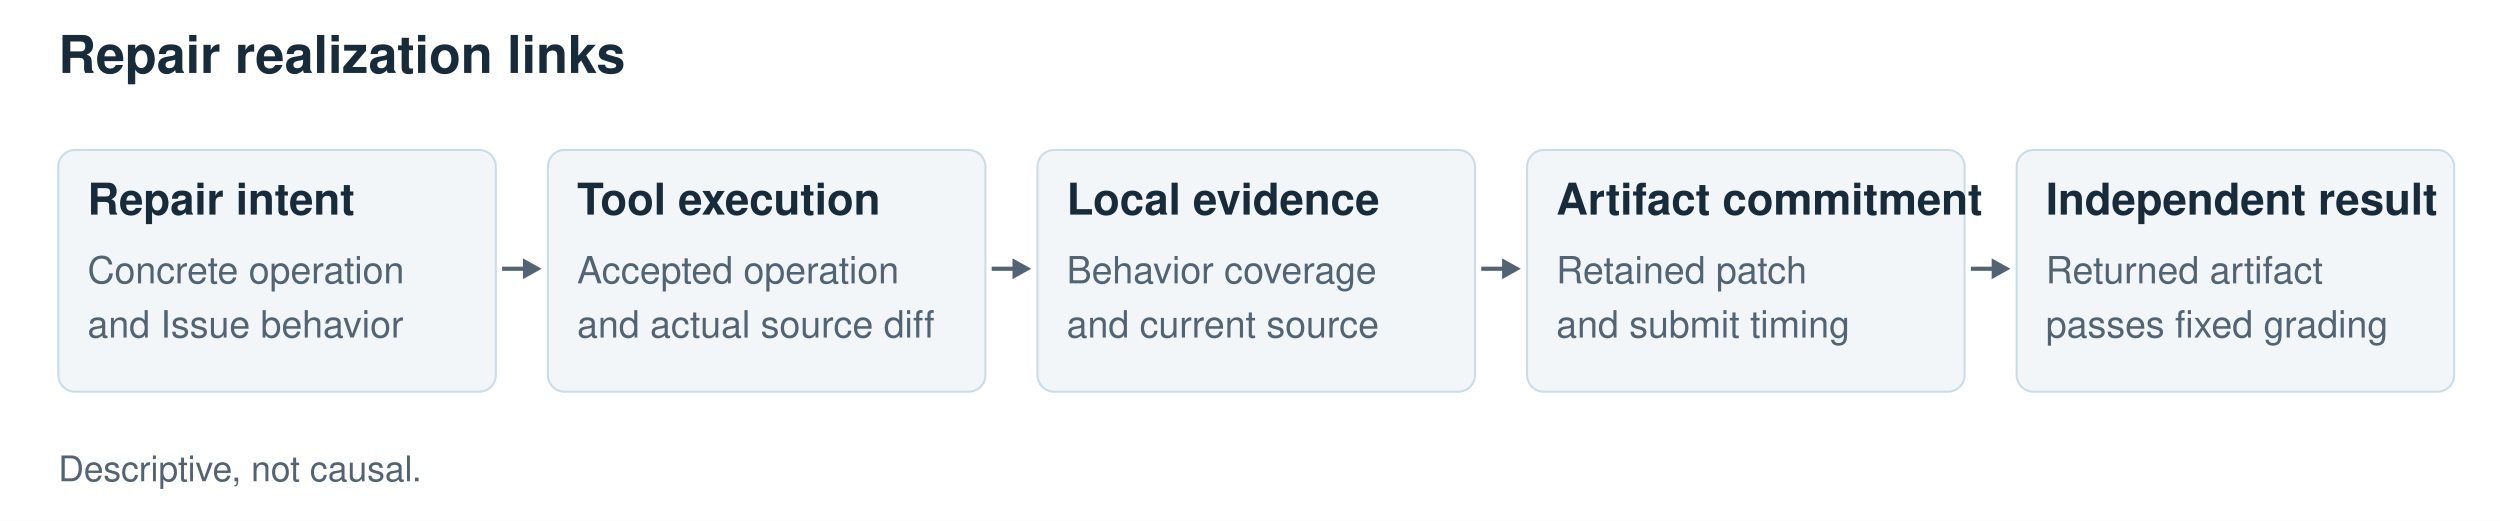
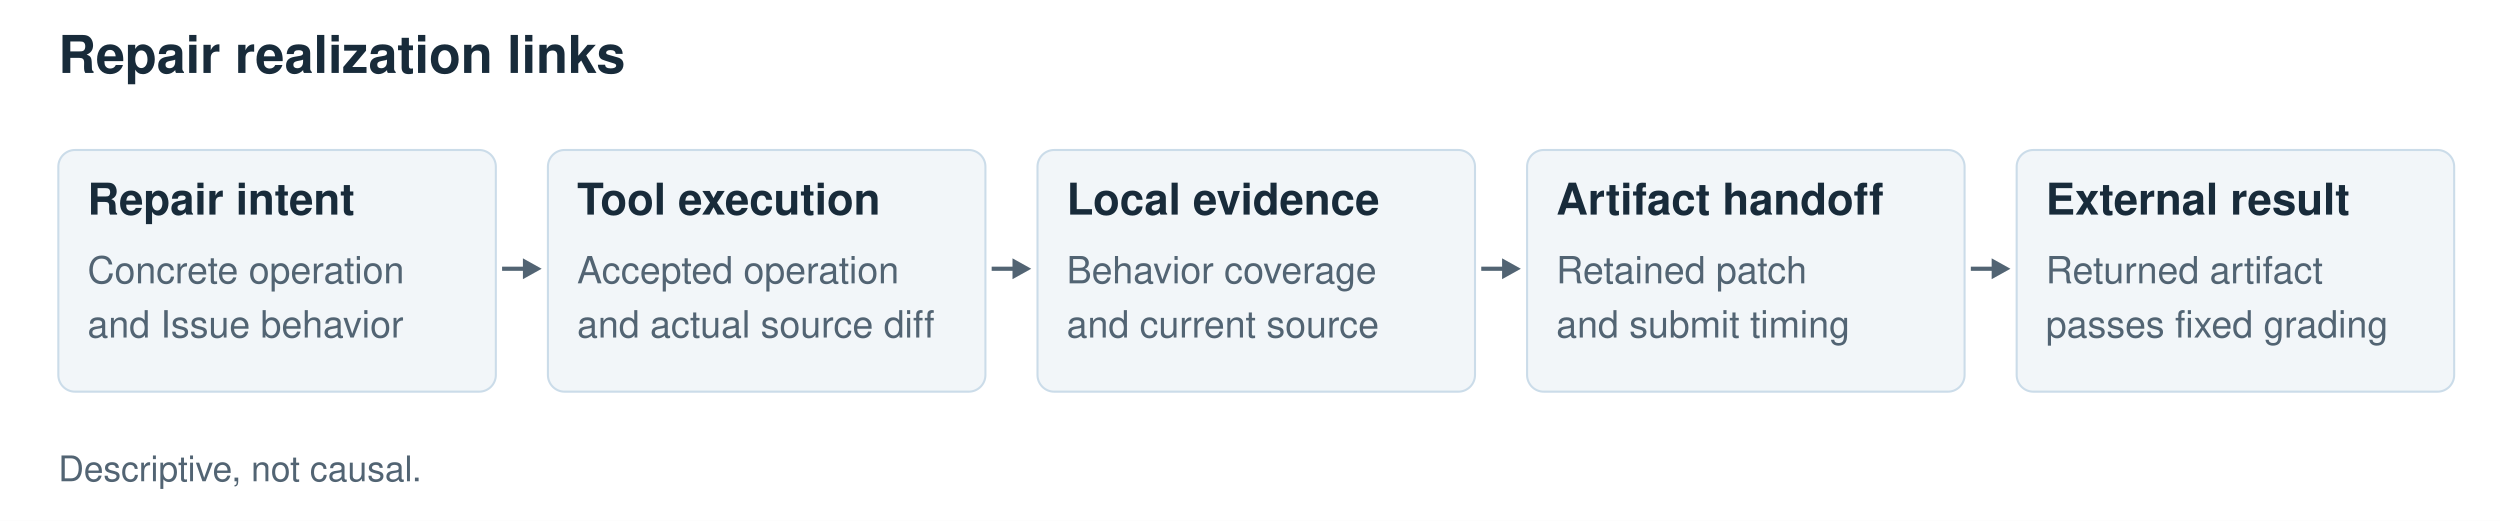
<svg xmlns="http://www.w3.org/2000/svg" width="1200" height="250" viewBox="0 0 1200 250" role="img" aria-labelledby="title desc">
  <rect width="100%" height="100%" fill="white" />
  <text x="28" y="35" font-family="Helvetica, Arial, sans-serif" font-size="25" font-weight="bold" text-anchor="start" fill="#182b3a">Repair realization links</text>
  <rect x="28" y="72" width="210" height="116" rx="8" fill="#f2f6f9" stroke="#cbdce9" />
  <text x="42" y="103" font-family="Helvetica, Arial, sans-serif" font-size="21" font-weight="bold" text-anchor="start" fill="#182b3a">Repair intent</text>
  <text x="42" y="136" font-family="Helvetica, Arial, sans-serif" font-size="18" font-weight="normal" text-anchor="start" fill="#526473">Concrete operation</text>
  <text x="42" y="162" font-family="Helvetica, Arial, sans-serif" font-size="18" font-weight="normal" text-anchor="start" fill="#526473">and Issue behavior</text>
  <line x1="241" y1="129" x2="252" y2="129" stroke="#526473" stroke-width="2" />
  <polygon points="260,129 251,124 251,134" fill="#526473" />
  <rect x="263" y="72" width="210" height="116" rx="8" fill="#f2f6f9" stroke="#cbdce9" />
  <text x="277" y="103" font-family="Helvetica, Arial, sans-serif" font-size="21" font-weight="bold" text-anchor="start" fill="#182b3a">Tool execution</text>
  <text x="277" y="136" font-family="Helvetica, Arial, sans-serif" font-size="18" font-weight="normal" text-anchor="start" fill="#526473">Accepted operation</text>
  <text x="277" y="162" font-family="Helvetica, Arial, sans-serif" font-size="18" font-weight="normal" text-anchor="start" fill="#526473">and actual source diff</text>
  <line x1="476" y1="129" x2="487" y2="129" stroke="#526473" stroke-width="2" />
  <polygon points="495,129 486,124 486,134" fill="#526473" />
  <rect x="498" y="72" width="210" height="116" rx="8" fill="#f2f6f9" stroke="#cbdce9" />
  <text x="512" y="103" font-family="Helvetica, Arial, sans-serif" font-size="21" font-weight="bold" text-anchor="start" fill="#182b3a">Local evidence</text>
  <text x="512" y="136" font-family="Helvetica, Arial, sans-serif" font-size="18" font-weight="normal" text-anchor="start" fill="#526473">Behavior coverage</text>
  <text x="512" y="162" font-family="Helvetica, Arial, sans-serif" font-size="18" font-weight="normal" text-anchor="start" fill="#526473">and current source</text>
  <line x1="711" y1="129" x2="722" y2="129" stroke="#526473" stroke-width="2" />
  <polygon points="730,129 721,124 721,134" fill="#526473" />
  <rect x="733" y="72" width="210" height="116" rx="8" fill="#f2f6f9" stroke="#cbdce9" />
-   <text x="747" y="103" font-family="Helvetica, Arial, sans-serif" font-size="21" font-weight="bold" text-anchor="start" fill="#182b3a">Artifact commitment</text>
+   <text x="747" y="103" font-family="Helvetica, Arial, sans-serif" font-size="21" font-weight="bold" text-anchor="start" fill="#182b3a">Artifact handoff</text>
  <text x="747" y="136" font-family="Helvetica, Arial, sans-serif" font-size="18" font-weight="normal" text-anchor="start" fill="#526473">Retained patch</text>
  <text x="747" y="162" font-family="Helvetica, Arial, sans-serif" font-size="18" font-weight="normal" text-anchor="start" fill="#526473">and submit timing</text>
  <line x1="946" y1="129" x2="957" y2="129" stroke="#526473" stroke-width="2" />
  <polygon points="965,129 956,124 956,134" fill="#526473" />
  <rect x="968" y="72" width="210" height="116" rx="8" fill="#f2f6f9" stroke="#cbdce9" />
-   <text x="982" y="103" font-family="Helvetica, Arial, sans-serif" font-size="21" font-weight="bold" text-anchor="start" fill="#182b3a">Independent result</text>
+   <text x="982" y="103" font-family="Helvetica, Arial, sans-serif" font-size="21" font-weight="bold" text-anchor="start" fill="#182b3a">External result</text>
  <text x="982" y="136" font-family="Helvetica, Arial, sans-serif" font-size="18" font-weight="normal" text-anchor="start" fill="#526473">Returned artifact</text>
  <text x="982" y="162" font-family="Helvetica, Arial, sans-serif" font-size="18" font-weight="normal" text-anchor="start" fill="#526473">passes fixed grading</text>
  <text x="28" y="231" font-family="Helvetica, Arial, sans-serif" font-size="17" font-weight="normal" text-anchor="start" fill="#526473">Descriptive, not causal.</text>
</svg>
